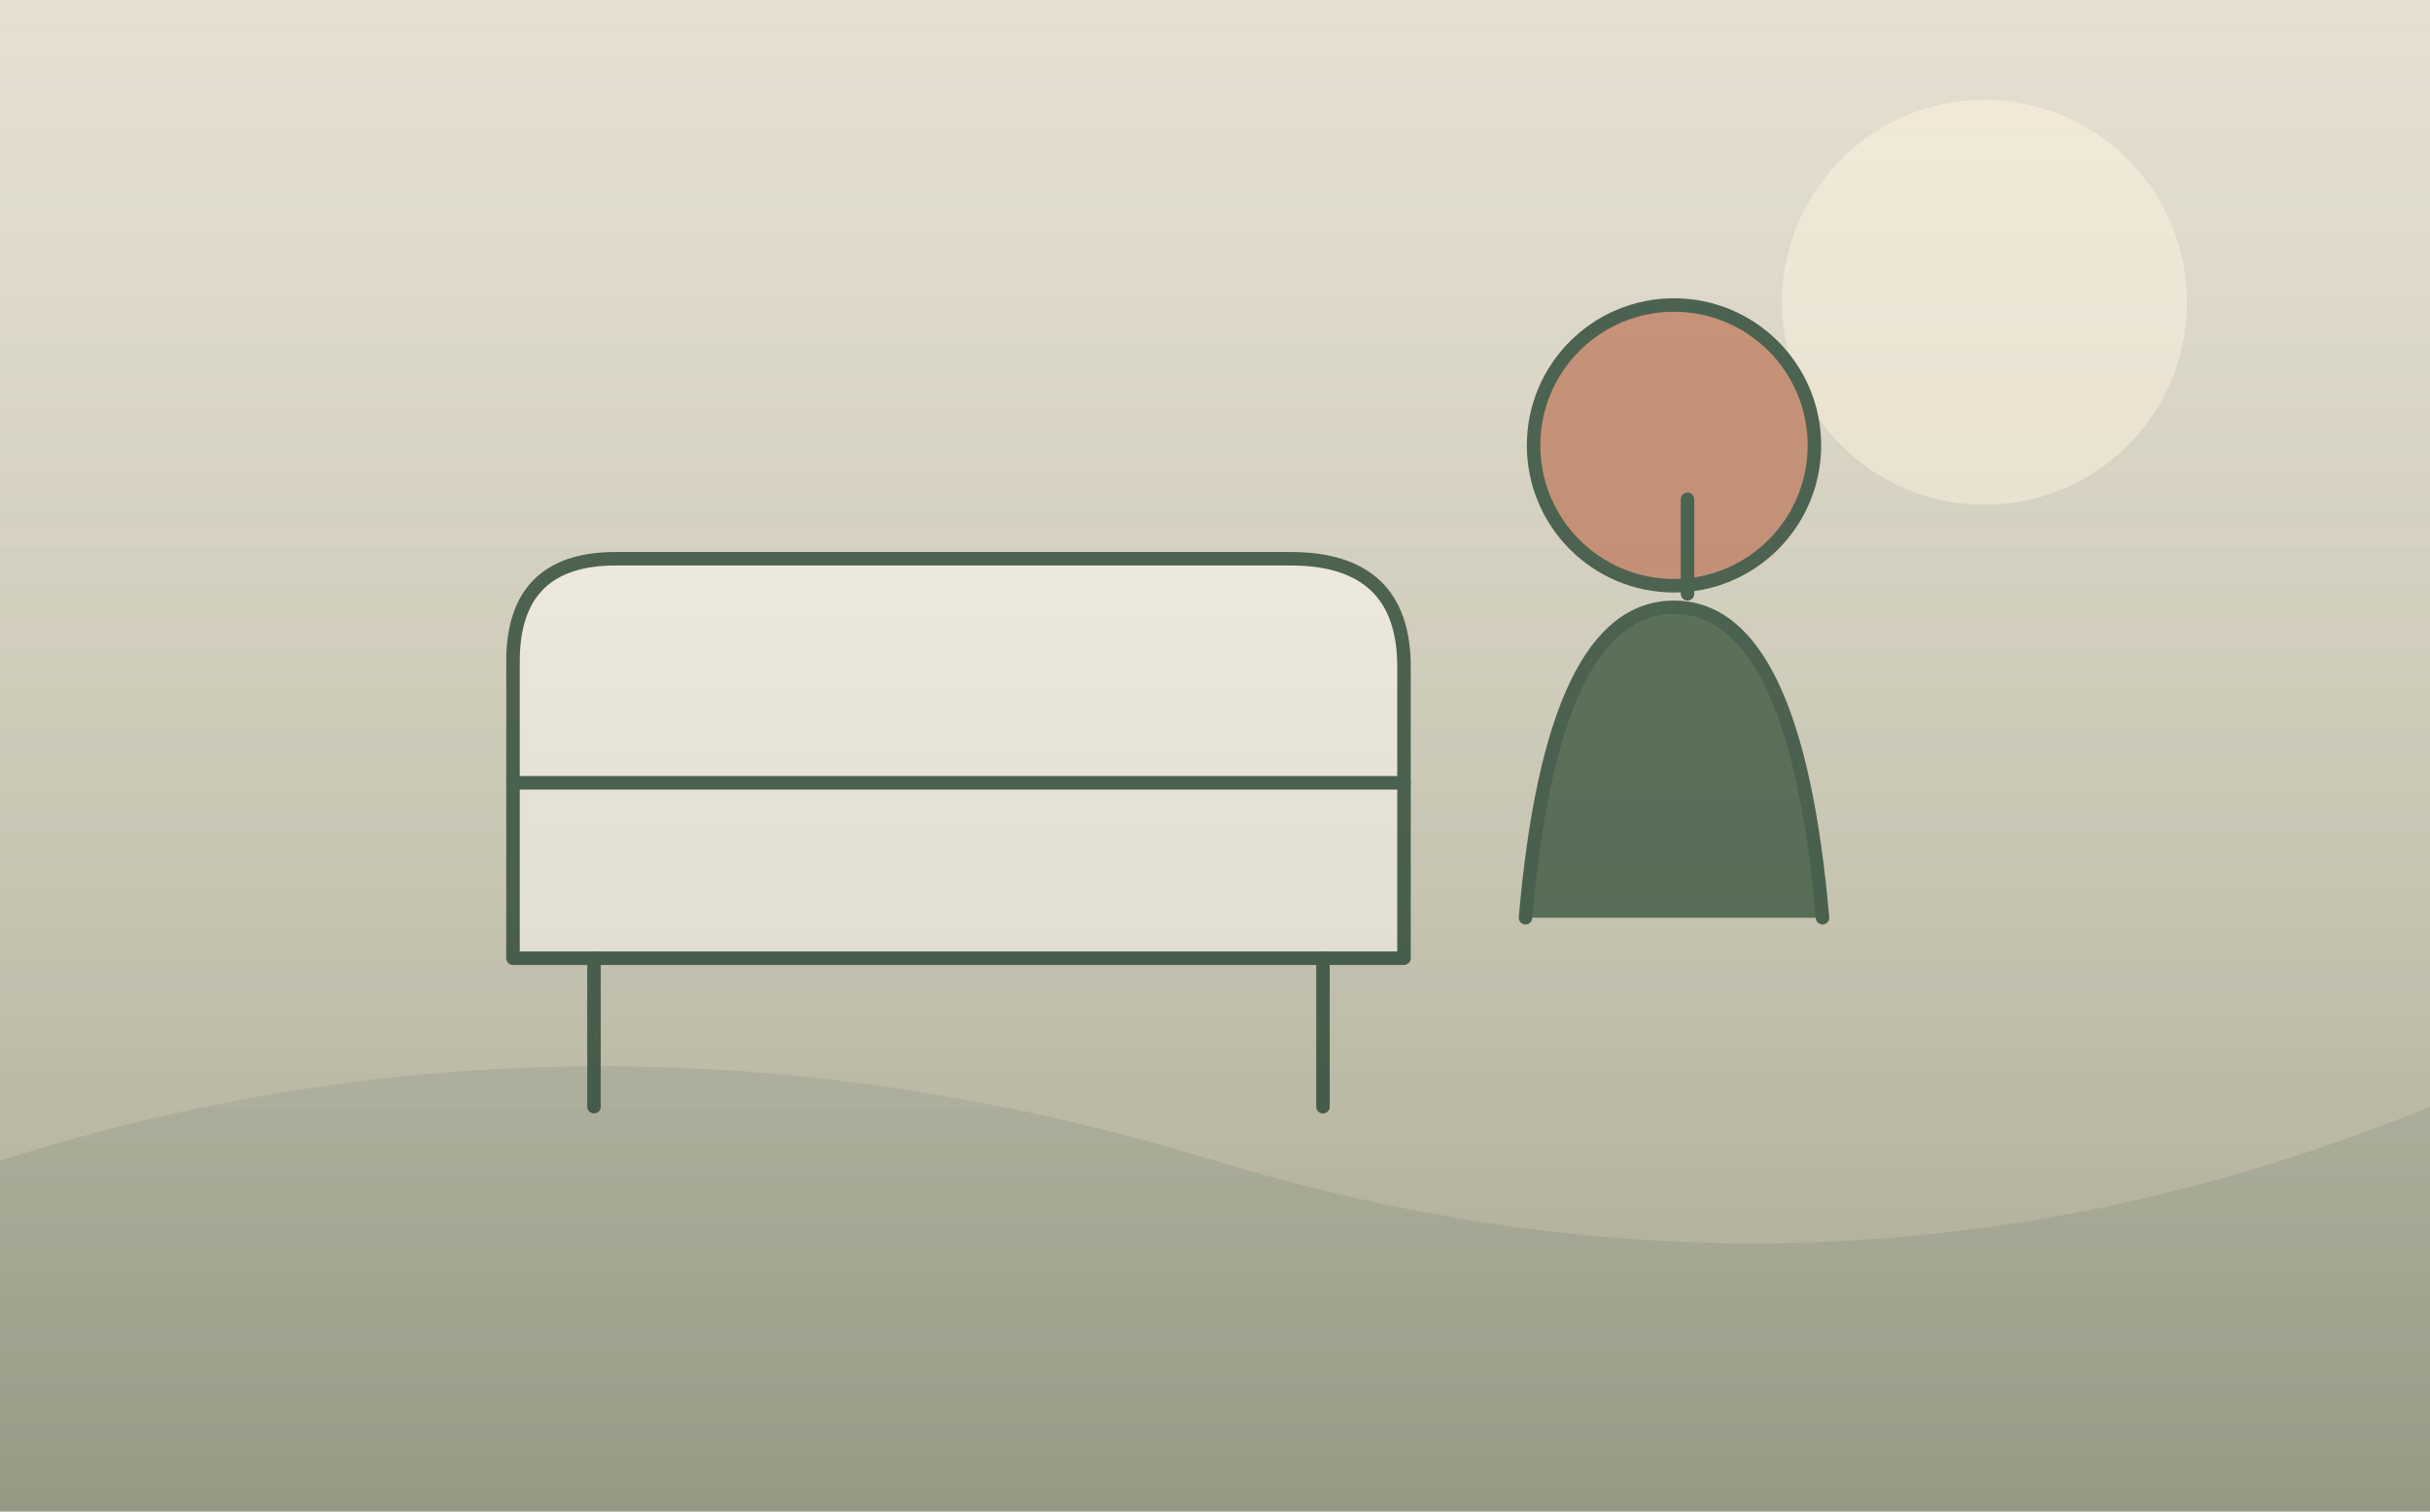
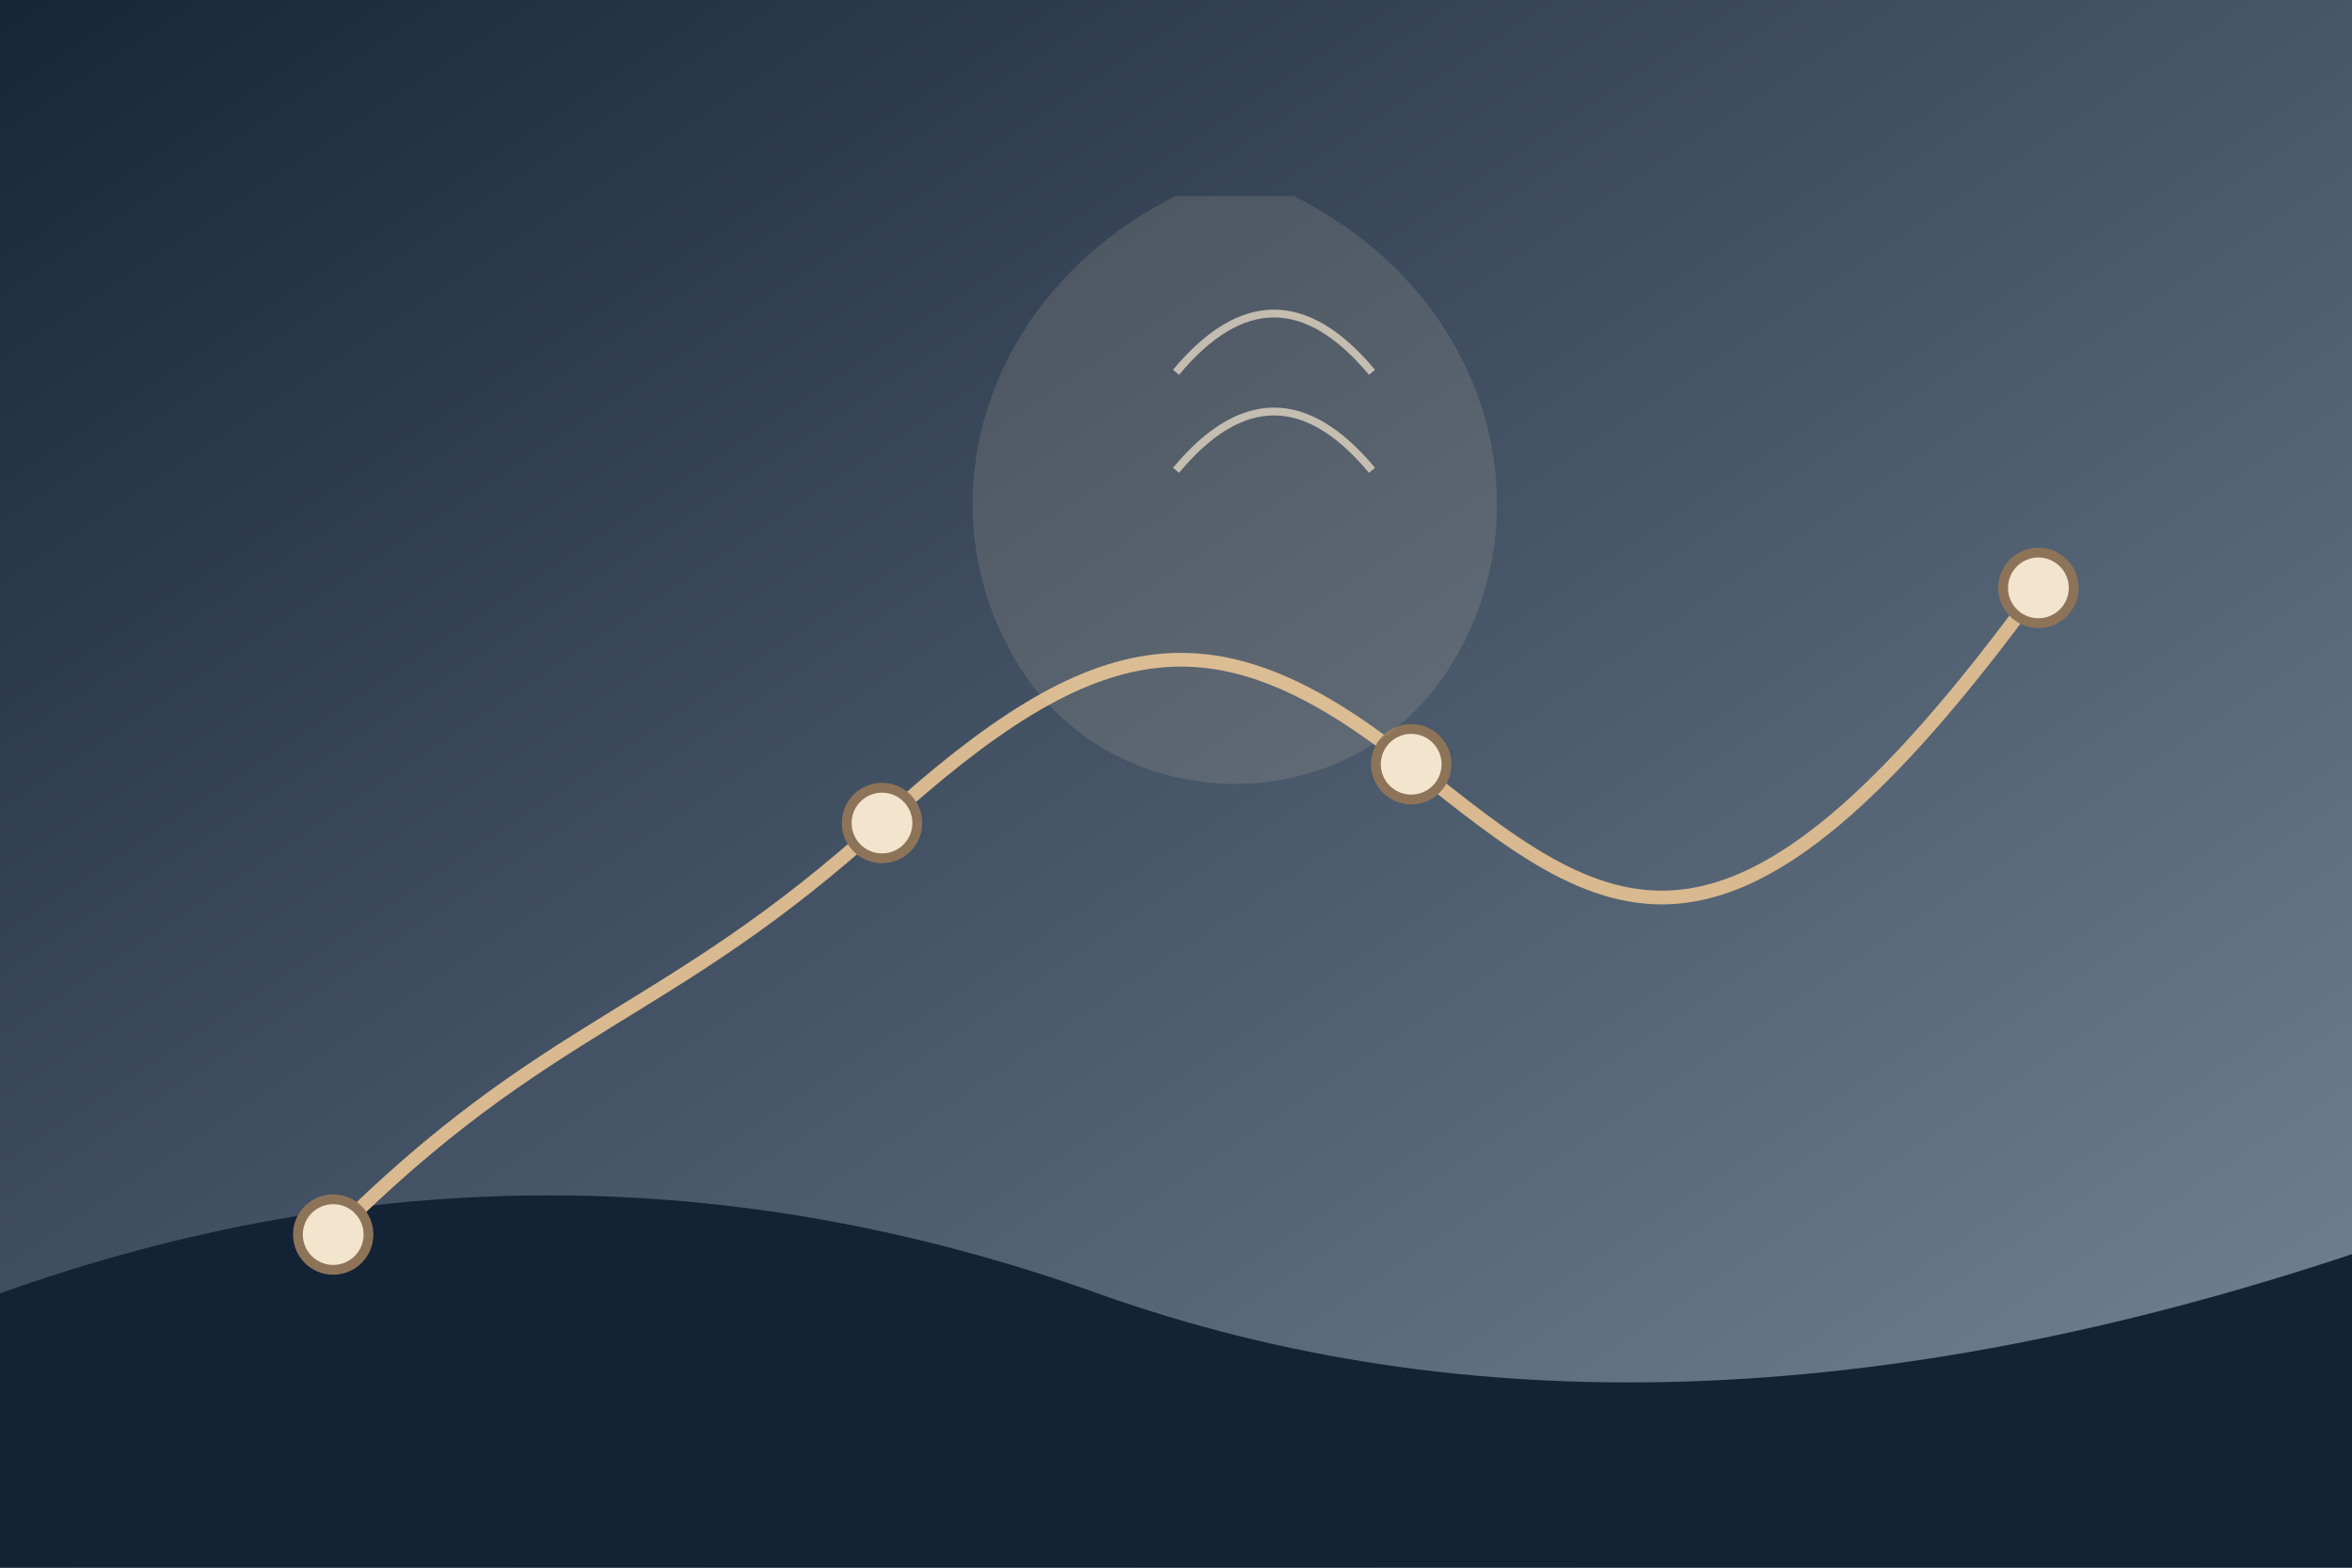
- <svg xmlns="http://www.w3.org/2000/svg" viewBox="0 0 900 560">
+ <svg xmlns="http://www.w3.org/2000/svg" viewBox="0 0 1200 800">
  <defs>
-     <linearGradient id="bg" x2="0" y2="1">
-       <stop stop-color="#e4ded0" />
-       <stop offset="1" stop-color="#c7c2a9" />
-     </linearGradient>
-     <linearGradient id="shade" x2="0" y2="1">
-       <stop stop-color="#fff" stop-opacity=".05" />
-       <stop offset="1" stop-color="#24382c" stop-opacity=".22" />
+     <linearGradient id="cl" x2="1" y2="1">
+       <stop stop-color="#172538" />
+       <stop offset="1" stop-color="#778797" />
    </linearGradient>
  </defs>
-   <rect width="900" height="560" fill="url(#bg)" />
-   <circle cx="735" cy="112" r="75" fill="#f7edda" opacity=".68" />
-   <path d="M0 430 Q220 360 450 430 T900 410 V560 H0Z" fill="#405844" opacity=".13" />
-   <g stroke="#405844" stroke-width="5" stroke-linecap="round" stroke-linejoin="round" fill="none">
-     <path d="M190 355v-110q0-38 38-38h250q42 0 42 40v108Z" fill="#f5eee2" />
-     <path d="M190 290h330M220 355v55M490 355v55" />
-     <circle cx="620" cy="165" r="52" fill="#c58c70" />
-     <path d="M565 340q10-115 55-115t55 115" fill="#52684f" />
-     <path d="M625 220v-35" />
+   <rect width="1200" height="800" fill="url(#cl)" />
+   <path d="M0 660 Q280 560 560 660 T1200 640 V800 H0Z" fill="#142235" />
+   <path d="M170 630 C280 520 340 520 450 420 S620 310 720 390 S880 520 1040 300" fill="none" stroke="#d9b98f" stroke-width="7" stroke-linecap="round" />
+   <g fill="#f3e4cd" stroke="#8d7459" stroke-width="5">
+     <circle cx="170" cy="630" r="18" />
+     <circle cx="450" cy="420" r="18" />
+     <circle cx="720" cy="390" r="18" />
+     <circle cx="1040" cy="300" r="18" />
  </g>
-   <rect width="900" height="560" fill="url(#shade)" />
+   <path d="M600 100 C500 150 470 260 520 340 C570 420 690 420 740 340 C790 260 760 150 660 100Z" fill="#e9d6b9" opacity=".14" />
+   <path d="M600 190 Q650 130 700 190 M600 240 Q650 180 700 240" fill="none" stroke="#f4e5cf" stroke-width="4" opacity=".7" />
</svg>
